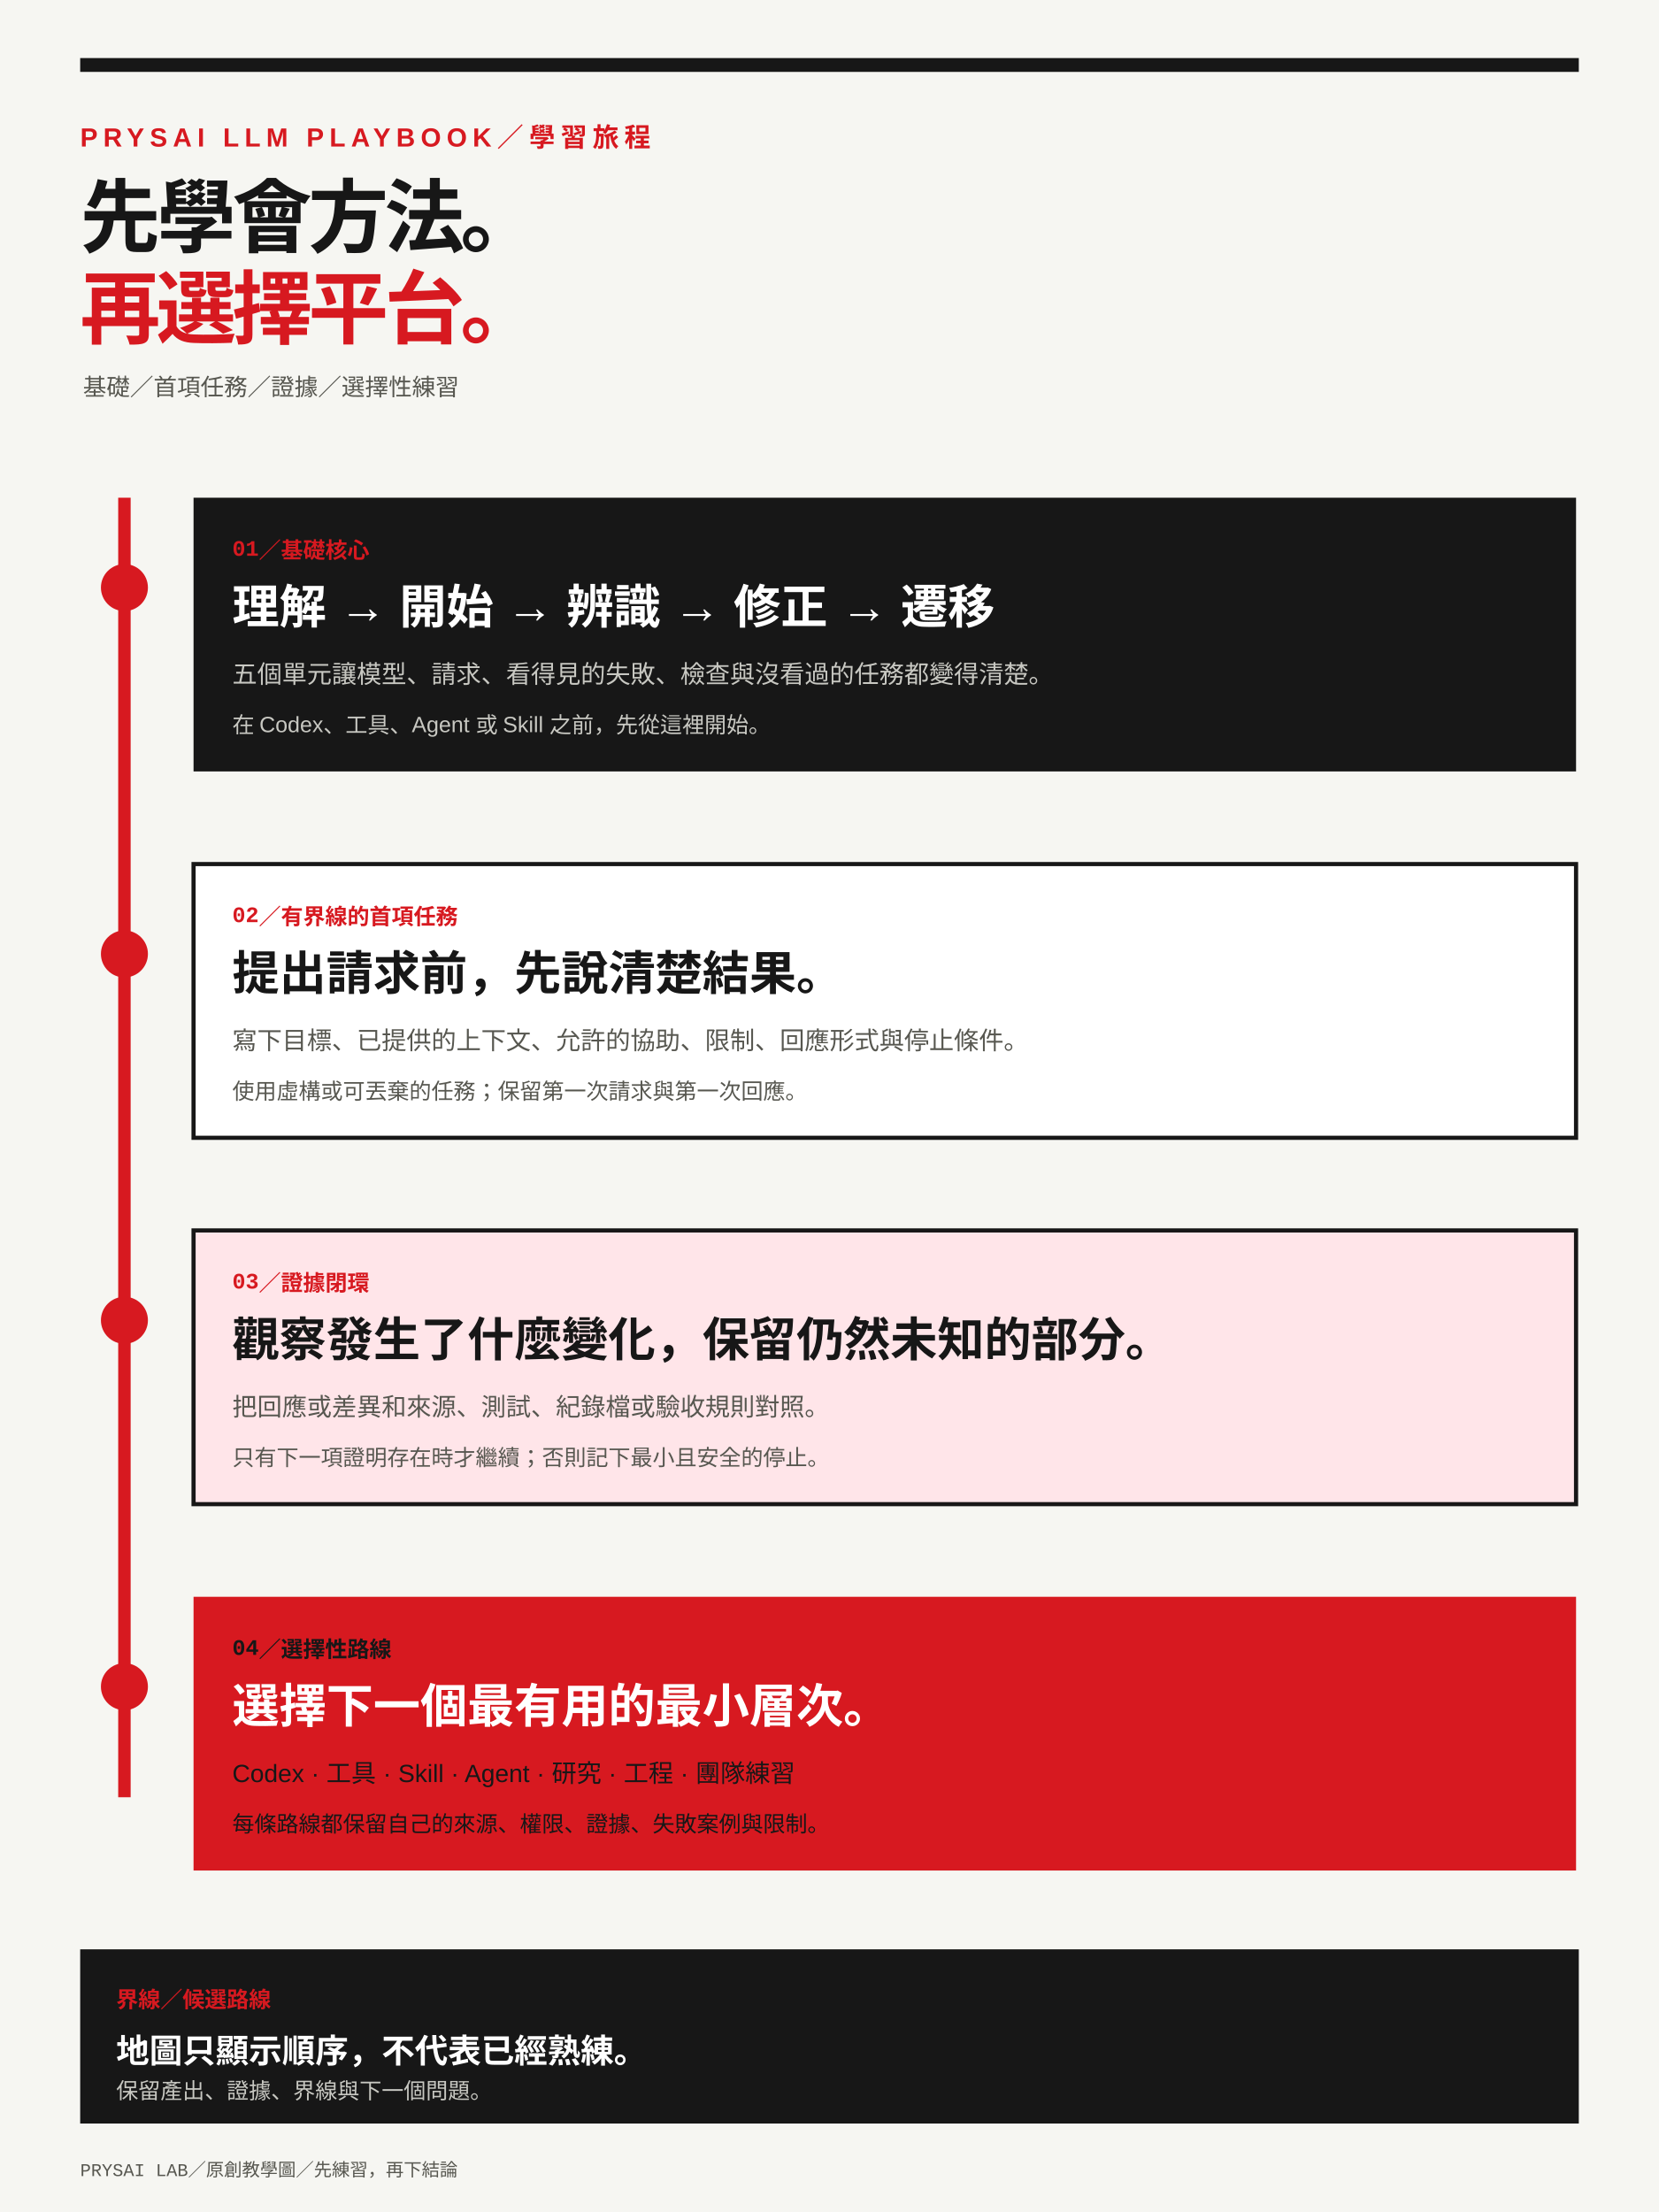
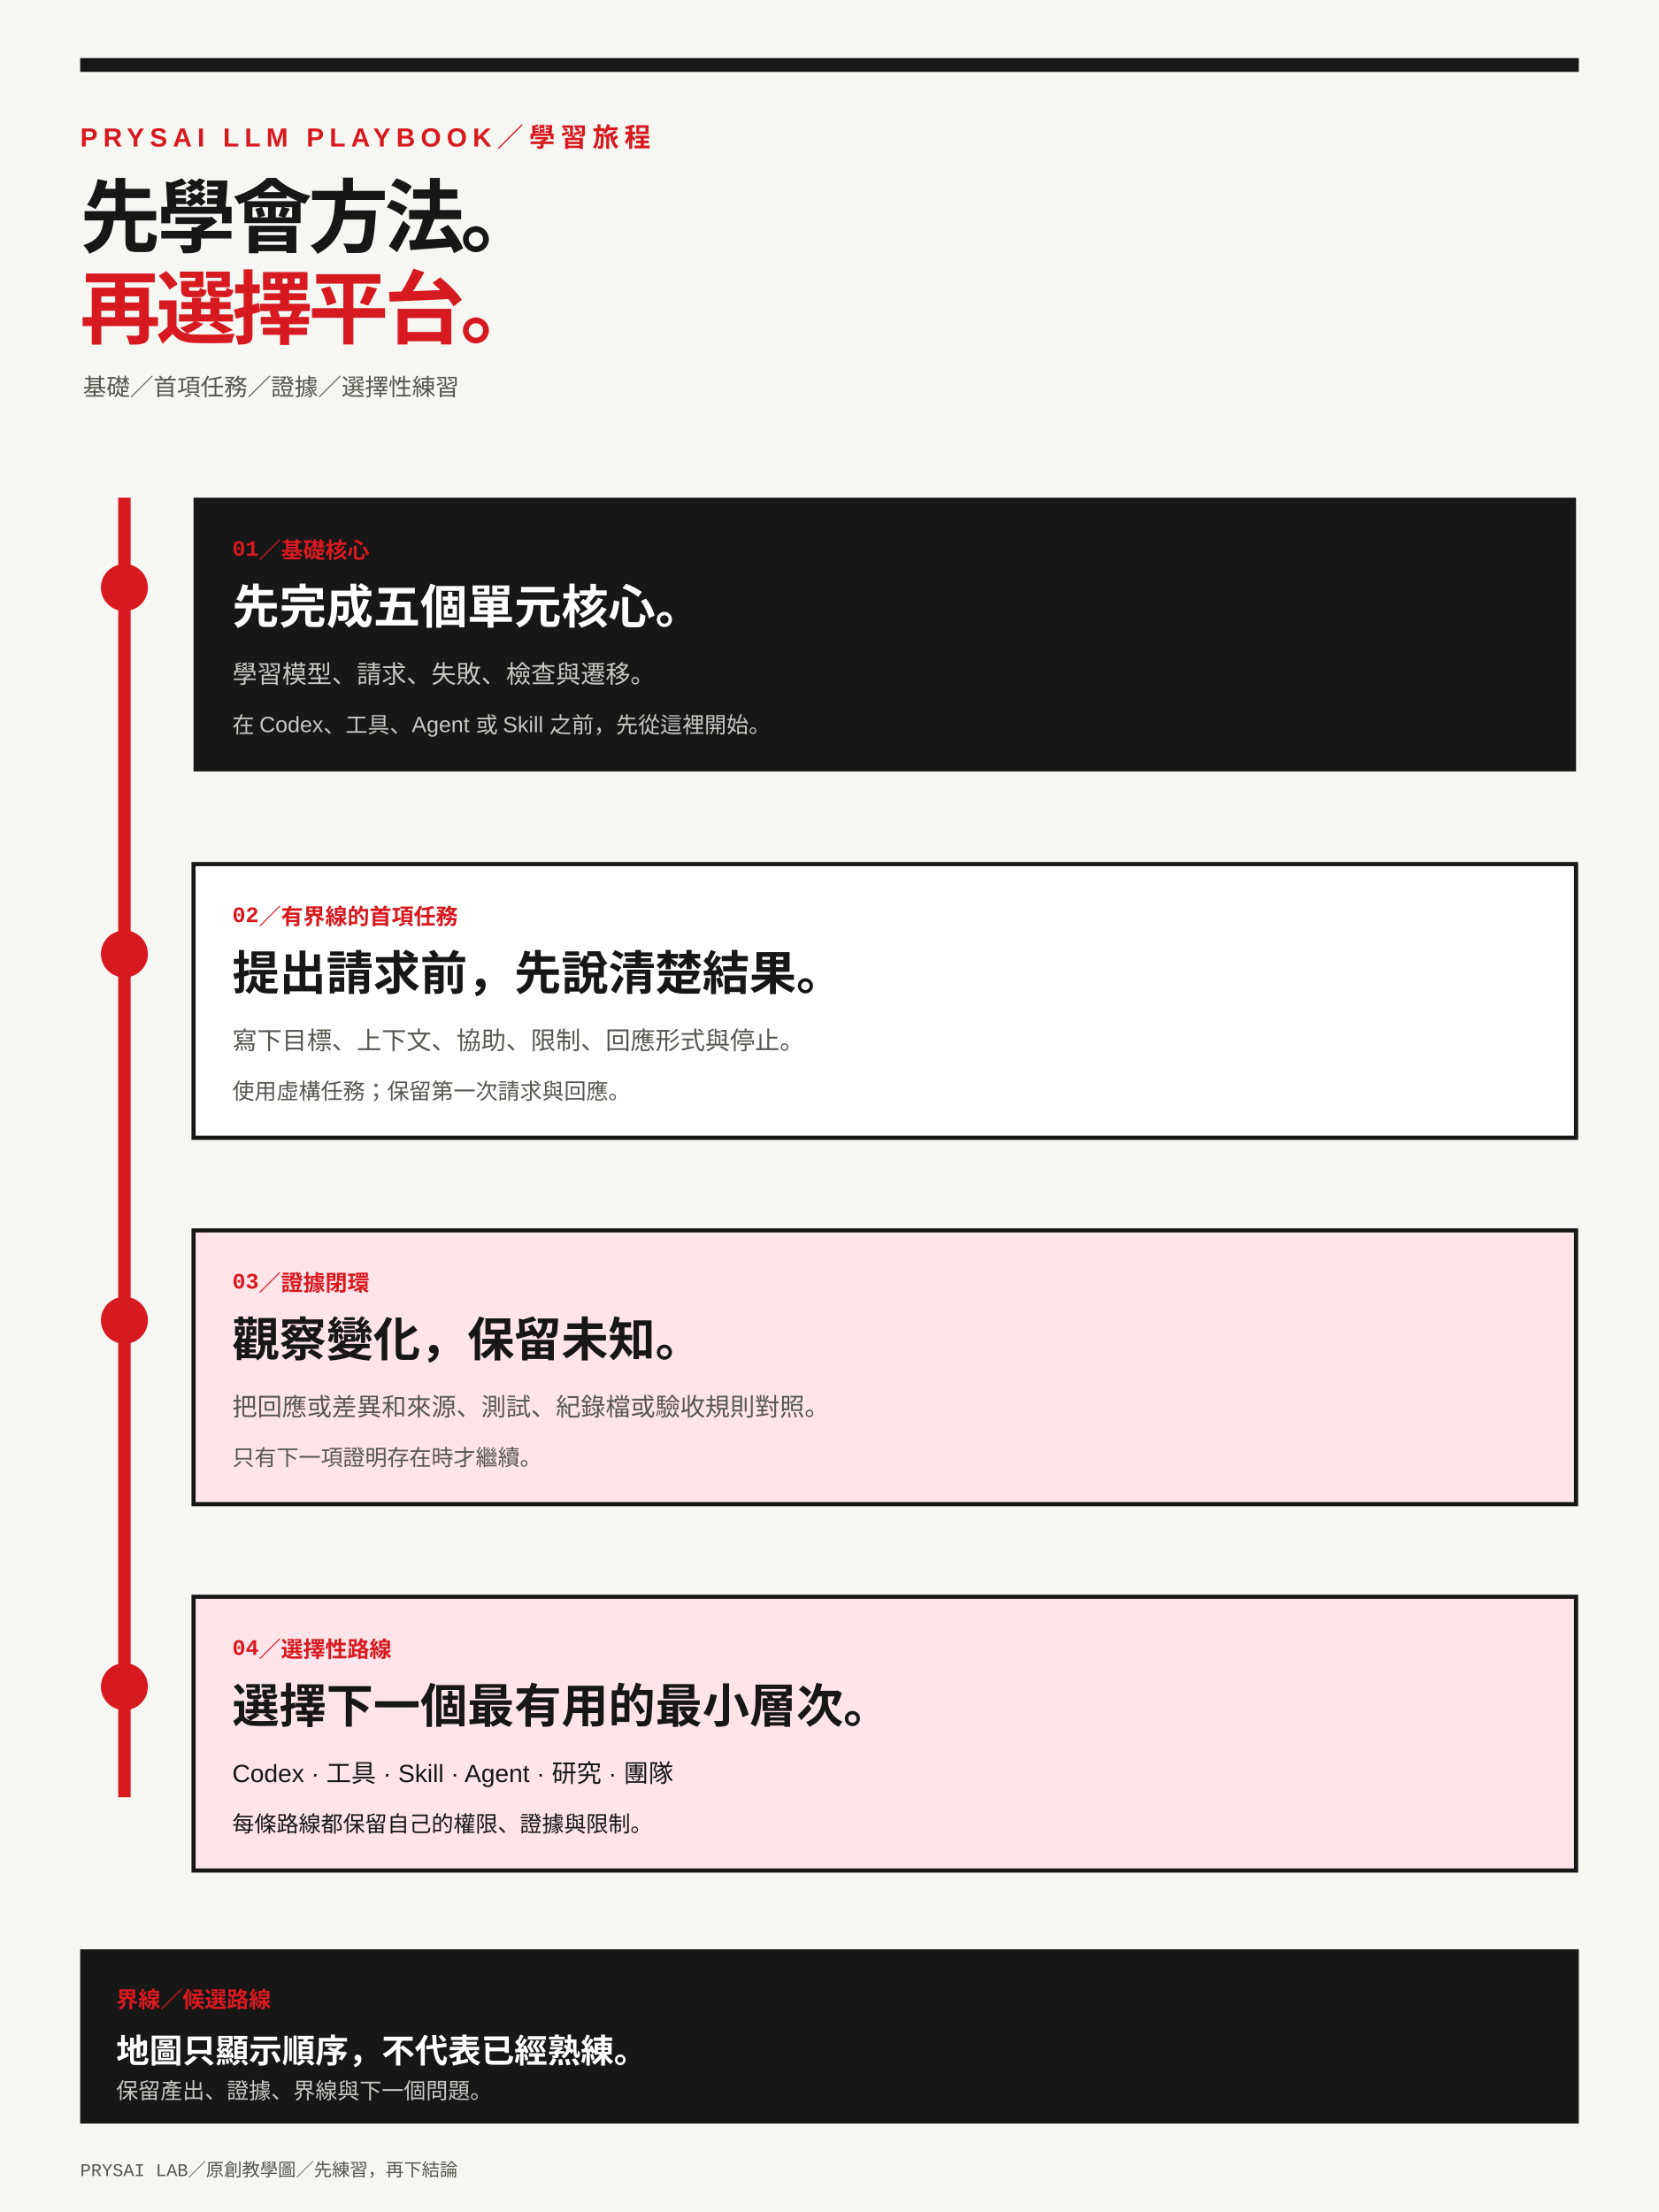
<svg xmlns="http://www.w3.org/2000/svg" viewBox="0 0 1200 1600" role="img" aria-labelledby="title desc">
  <rect width="1200" height="1600" fill="#f6f6f2" />
  <rect x="58" y="42" width="1084" height="10" fill="#171717" />
  <text x="58" y="106" fill="#d71920" font-family="Arial, Helvetica, sans-serif" font-size="19" font-weight="700" letter-spacing="4">PRYSAI LLM PLAYBOOK／學習旅程</text>
  <text x="58" y="178" fill="#171717" font-family="Arial, Helvetica, sans-serif" font-size="58" font-weight="900" letter-spacing="-3">先學會方法。</text>
  <text x="58" y="244" fill="#d71920" font-family="Arial, Helvetica, sans-serif" font-size="58" font-weight="900" letter-spacing="-3">再選擇平台。</text>
  <text x="60" y="286" fill="#575750" font-family="Consolas, 'Courier New', monospace" font-size="17">基礎／首項任務／證據／選擇性練習</text>
  <line x1="90" y1="360" x2="90" y2="1300" stroke="#d71920" stroke-width="9" />
  <circle cx="90" cy="425" r="17" fill="#d71920" />
  <circle cx="90" cy="690" r="17" fill="#d71920" />
  <circle cx="90" cy="955" r="17" fill="#d71920" />
  <circle cx="90" cy="1220" r="17" fill="#d71920" />
  <g transform="translate(140 360)">
    <rect width="1000" height="198" fill="#171717" />
    <text x="28" y="42" fill="#d71920" font-family="Consolas, 'Courier New', monospace" font-size="16" font-weight="700">01／基礎核心</text>
-     <text x="28" y="91" fill="#ffffff" font-family="Arial, Helvetica, sans-serif" font-size="34" font-weight="900">理解 → 開始 → 辨識 → 修正 → 遷移</text>
-     <text x="28" y="134" fill="#c8c8c2" font-family="Arial, Helvetica, sans-serif" font-size="18">五個單元讓模型、請求、看得見的失敗、檢查與沒看過的任務都變得清楚。</text>
+     <text x="28" y="91" fill="#ffffff" font-family="Arial, Helvetica, sans-serif" font-size="34" font-weight="900">先完成五個單元核心。</text>
+     <text x="28" y="134" fill="#c8c8c2" font-family="Arial, Helvetica, sans-serif" font-size="18">學習模型、請求、失敗、檢查與遷移。</text>
    <text x="28" y="170" fill="#c8c8c2" font-family="Arial, Helvetica, sans-serif" font-size="16">在 Codex、工具、Agent 或 Skill 之前，先從這裡開始。</text>
  </g>
  <g transform="translate(140 625)">
    <rect width="1000" height="198" fill="#ffffff" stroke="#171717" stroke-width="3" />
    <text x="28" y="42" fill="#d71920" font-family="Consolas, 'Courier New', monospace" font-size="16" font-weight="700">02／有界線的首項任務</text>
    <text x="28" y="91" fill="#171717" font-family="Arial, Helvetica, sans-serif" font-size="34" font-weight="900">提出請求前，先說清楚結果。</text>
-     <text x="28" y="134" fill="#575750" font-family="Arial, Helvetica, sans-serif" font-size="18">寫下目標、已提供的上下文、允許的協助、限制、回應形式與停止條件。</text>
-     <text x="28" y="170" fill="#575750" font-family="Arial, Helvetica, sans-serif" font-size="16">使用虛構或可丟棄的任務；保留第一次請求與第一次回應。</text>
+     <text x="28" y="134" fill="#575750" font-family="Arial, Helvetica, sans-serif" font-size="18">寫下目標、上下文、協助、限制、回應形式與停止。</text>
+     <text x="28" y="170" fill="#575750" font-family="Arial, Helvetica, sans-serif" font-size="16">使用虛構任務；保留第一次請求與回應。</text>
  </g>
  <g transform="translate(140 890)">
    <rect width="1000" height="198" fill="#ffe5e9" stroke="#171717" stroke-width="3" />
    <text x="28" y="42" fill="#d71920" font-family="Consolas, 'Courier New', monospace" font-size="16" font-weight="700">03／證據閉環</text>
-     <text x="28" y="91" fill="#171717" font-family="Arial, Helvetica, sans-serif" font-size="34" font-weight="900">觀察發生了什麼變化，保留仍然未知的部分。</text>
+     <text x="28" y="91" fill="#171717" font-family="Arial, Helvetica, sans-serif" font-size="34" font-weight="900">觀察變化，保留未知。</text>
    <text x="28" y="134" fill="#575750" font-family="Arial, Helvetica, sans-serif" font-size="18">把回應或差異和來源、測試、紀錄檔或驗收規則對照。</text>
-     <text x="28" y="170" fill="#575750" font-family="Arial, Helvetica, sans-serif" font-size="16">只有下一項證明存在時才繼續；否則記下最小且安全的停止。</text>
+     <text x="28" y="170" fill="#575750" font-family="Arial, Helvetica, sans-serif" font-size="16">只有下一項證明存在時才繼續。</text>
  </g>
  <g transform="translate(140 1155)">
-     <rect width="1000" height="198" fill="#d71920" />
-     <text x="28" y="42" fill="#171717" font-family="Consolas, 'Courier New', monospace" font-size="16" font-weight="700">04／選擇性路線</text>
-     <text x="28" y="91" fill="#ffffff" font-family="Arial, Helvetica, sans-serif" font-size="34" font-weight="900">選擇下一個最有用的最小層次。</text>
-     <text x="28" y="134" fill="#171717" font-family="Arial, Helvetica, sans-serif" font-size="18">Codex · 工具 · Skill · Agent · 研究 · 工程 · 團隊練習</text>
-     <text x="28" y="170" fill="#171717" font-family="Arial, Helvetica, sans-serif" font-size="16">每條路線都保留自己的來源、權限、證據、失敗案例與限制。</text>
+     <rect width="1000" height="198" fill="#ffe5e9" stroke="#171717" stroke-width="3" />
+     <text x="28" y="42" fill="#d71920" font-family="Consolas, 'Courier New', monospace" font-size="16" font-weight="700">04／選擇性路線</text>
+     <text x="28" y="91" fill="#171717" font-family="Arial, Helvetica, sans-serif" font-size="34" font-weight="900">選擇下一個最有用的最小層次。</text>
+     <text x="28" y="134" fill="#171717" font-family="Arial, Helvetica, sans-serif" font-size="18">Codex · 工具 · Skill · Agent · 研究 · 團隊</text>
+     <text x="28" y="170" fill="#171717" font-family="Arial, Helvetica, sans-serif" font-size="16">每條路線都保留自己的權限、證據與限制。</text>
  </g>
  <rect x="58" y="1410" width="1084" height="126" fill="#171717" />
  <text x="84" y="1452" fill="#d71920" font-family="Consolas, 'Courier New', monospace" font-size="16" font-weight="700">界線／候選路線</text>
  <text x="84" y="1492" fill="#ffffff" font-family="Arial, Helvetica, sans-serif" font-size="24" font-weight="900">地圖只顯示順序，不代表已經熟練。</text>
  <text x="84" y="1518" fill="#c8c8c2" font-family="Arial, Helvetica, sans-serif" font-size="16">保留產出、證據、界線與下一個問題。</text>
  <text x="58" y="1574" fill="#575750" font-family="Consolas, 'Courier New', monospace" font-size="13">PRYSAI LAB／原創教學圖／先練習，再下結論</text>
</svg>
